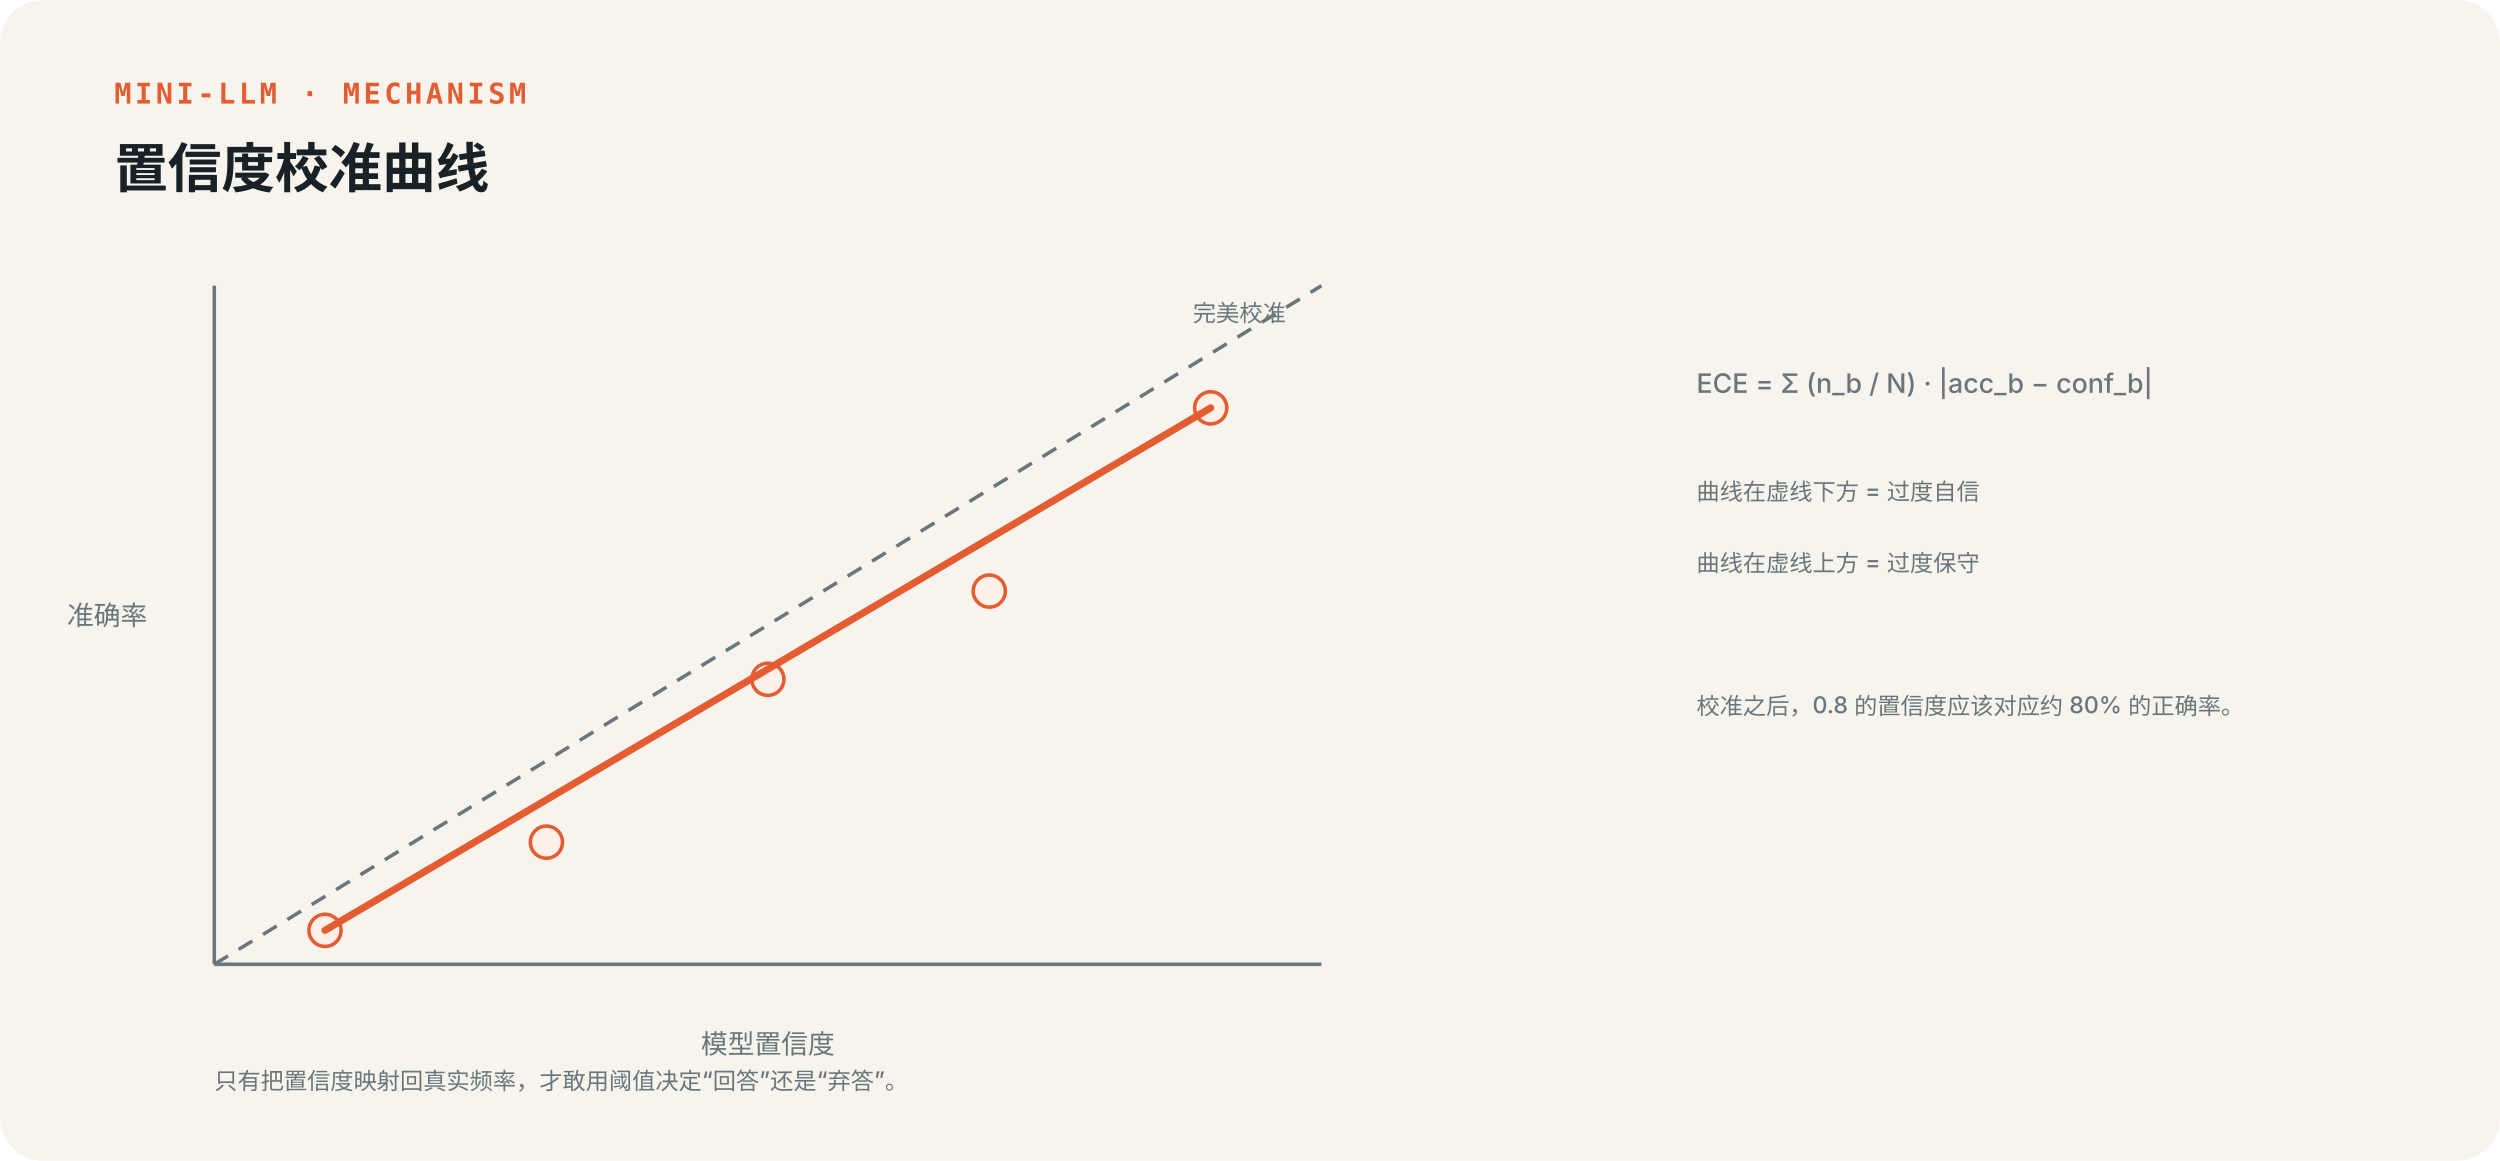
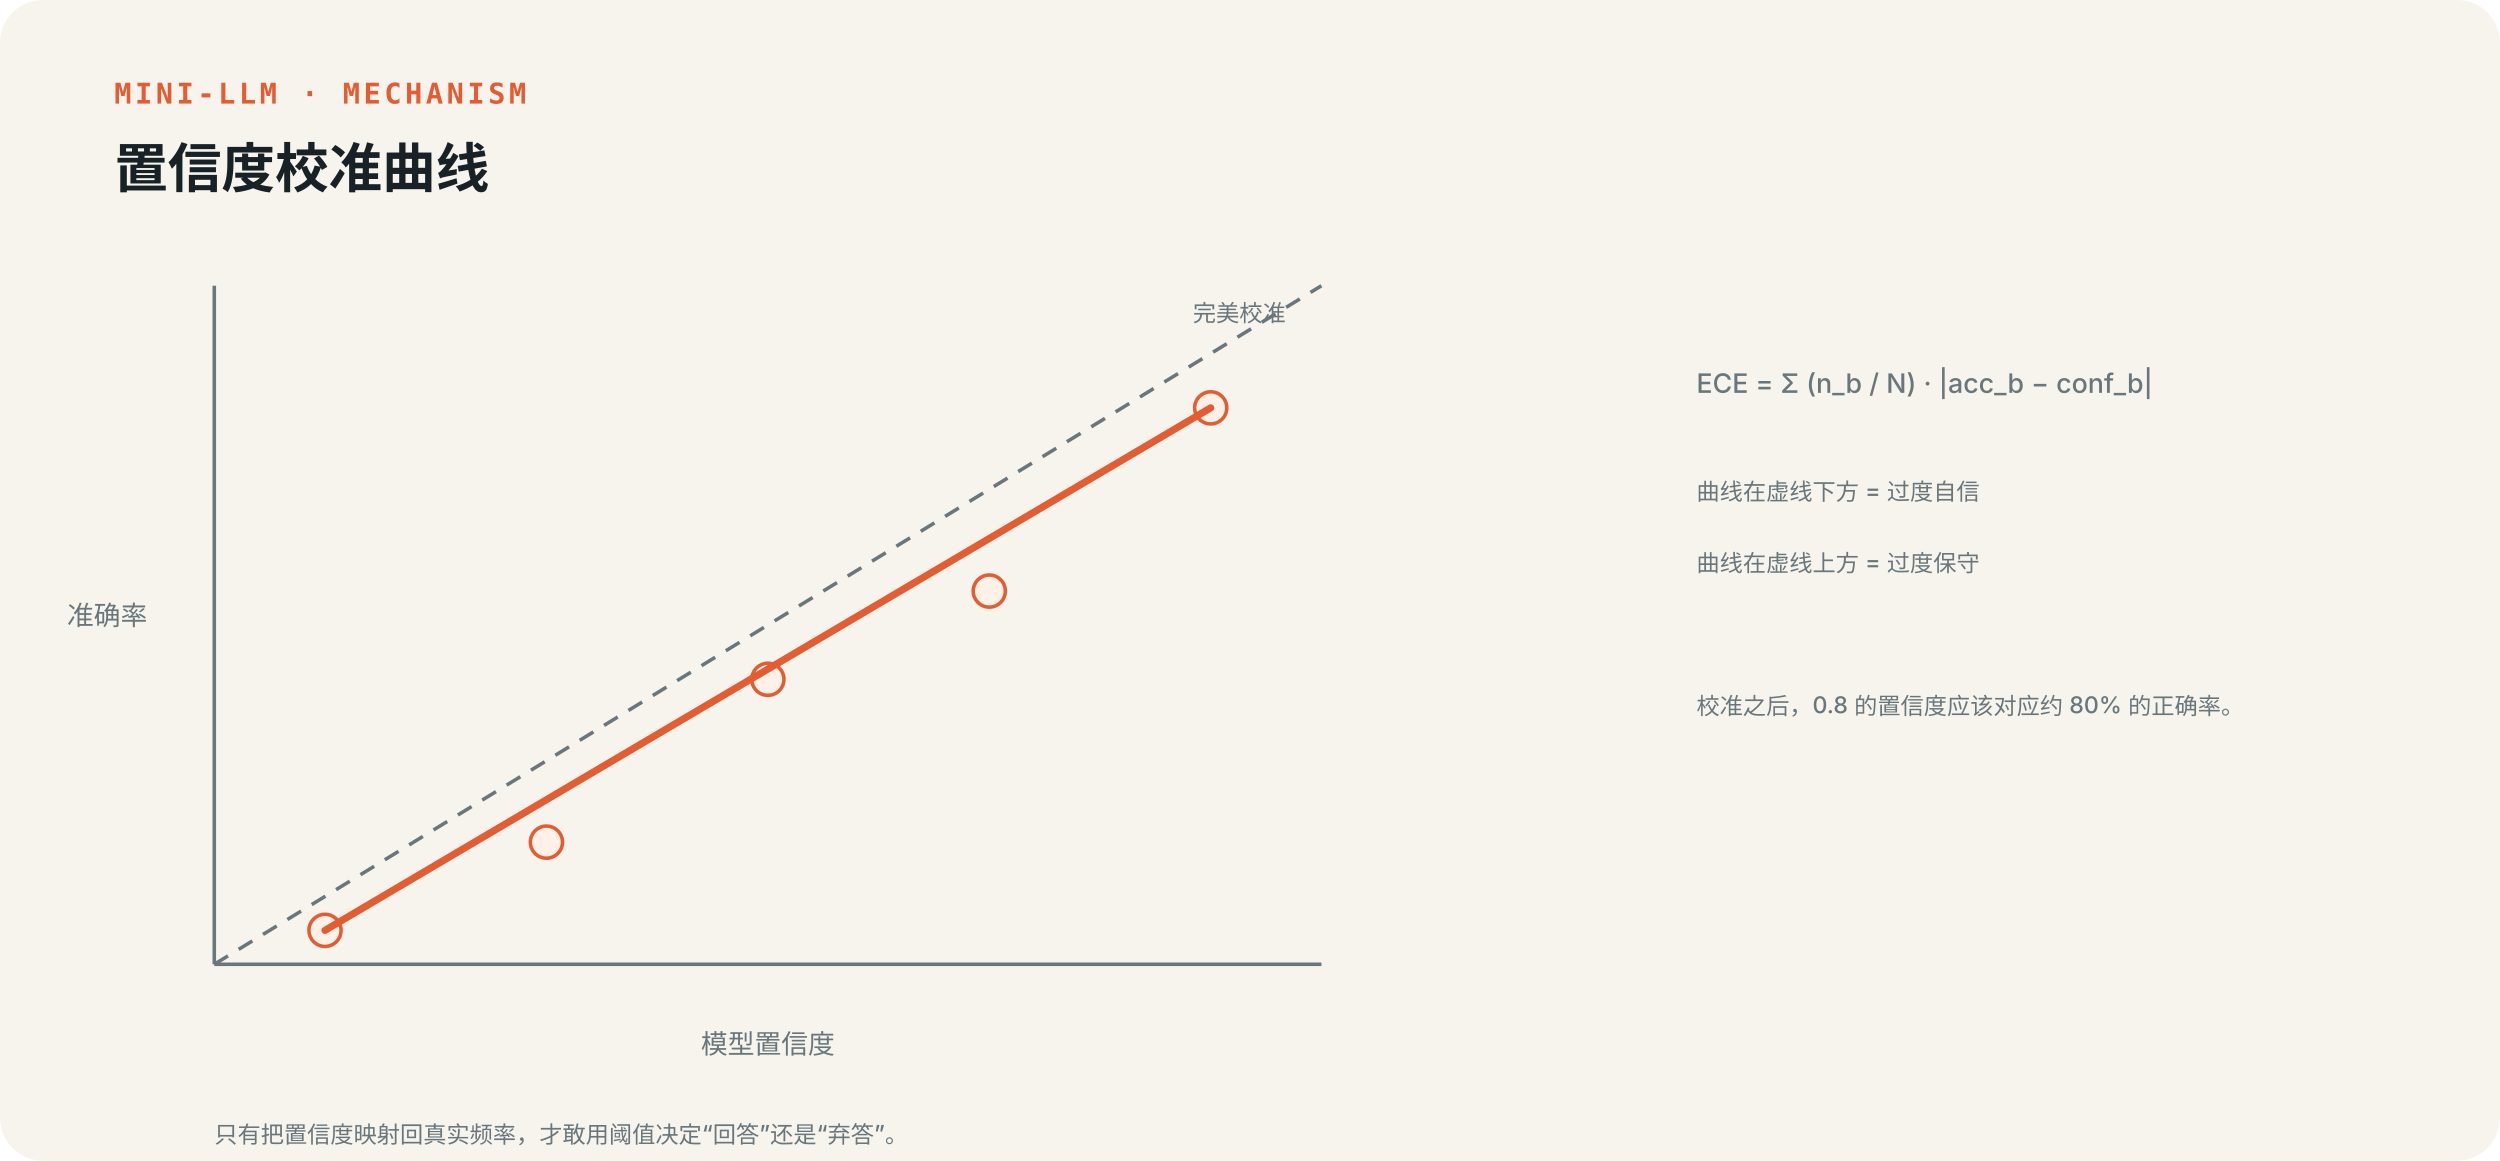
<svg xmlns="http://www.w3.org/2000/svg" width="1400" height="650" viewBox="0 0 1400 650" role="img" aria-labelledby="title desc">
  <defs>
    <marker id="arrow" markerWidth="10" markerHeight="10" refX="8" refY="3" orient="auto">
      <path d="M0,0 L0,6 L9,3 z" fill="currentColor" />
    </marker>
  </defs>
  <style>:root{color-scheme:light dark}.bg{fill:#f7f4ed}.title{fill:#172126;font:700 30px Inter,"Noto Sans SC","Microsoft YaHei",sans-serif}.kicker{fill:#e45d32;font:700 16px ui-monospace,Consolas,monospace;letter-spacing:2px}.box{fill:#fffdf8;stroke:#c4bdb1;stroke-width:2}.box.hot{fill:#fff0e8;stroke:#e45d32}.box.cool{fill:#eaf3f7;stroke:#3178a5}.box.good{fill:#eaf4ec;stroke:#4f8b62}.label{fill:#172126;font:650 18px Inter,"Noto Sans SC","Microsoft YaHei",sans-serif}.small{fill:#69777d;font:500 15px Inter,"Noto Sans SC","Microsoft YaHei",sans-serif}.tiny{fill:#69777d;font:500 13px Inter,"Noto Sans SC","Microsoft YaHei",sans-serif}.edge{color:#69777d;fill:none;stroke:currentColor;stroke-width:3;stroke-linecap:round;stroke-linejoin:round}.accent-edge{color:#e45d32;fill:none;stroke:currentColor;stroke-width:4;stroke-linecap:round;stroke-linejoin:round}.axis{fill:none;stroke:#69777d;stroke-width:2}.grid{stroke:#c4bdb1;stroke-width:1;opacity:.45}.dot{stroke:#fffdf8;stroke-width:3}.area{opacity:.14}@media(prefers-color-scheme:dark){.bg{fill:#101416}.title,.label{fill:#edf2f3}.kicker{fill:#ef855d}.box{fill:#182024;stroke:#526168}.box.hot{fill:#32211c;stroke:#e17750}.box.cool{fill:#172934;stroke:#4d91bc}.box.good{fill:#192b20;stroke:#65a779}.small{fill:#a8b4b9}.tiny{fill:#a8b4b9}.grid{stroke:#3c484e}.dot{stroke:#101416}}</style>
  <rect class="bg" width="1400" height="650" rx="24" />
  <text class="kicker" x="64" y="58">MINI-LLM · MECHANISM</text>
  <text class="title" x="64" y="105">置信度校准曲线</text>
  <line class="axis" x1="120" y1="540" x2="740" y2="540" />
  <line class="axis" x1="120" y1="540" x2="120" y2="160" />
  <line class="axis" x1="120" y1="540" x2="740" y2="160" stroke-dasharray="9 7" />
  <text class="small" x="430.0" y="590" text-anchor="middle">模型置信度</text>
  <text class="small" x="60" y="350.0" text-anchor="middle">准确率</text>
  <text class="tiny" x="720" y="180" text-anchor="end">完美校准</text>
  <circle cx="182.0" cy="521.0" r="9" class="box hot" />
  <circle cx="306.0" cy="471.6" r="9" class="box hot" />
  <circle cx="430.0" cy="380.4" r="9" class="box hot" />
  <circle cx="554.0" cy="331.0" r="9" class="box hot" />
  <circle cx="678.0" cy="228.4" r="9" class="box hot" />
  <line class="accent-edge" x1="182.0" y1="521.0" x2="678.0" y2="228.4" stroke-width="3" />
  <text class="small" x="950" y="220" text-anchor="start">ECE = Σ (n_b / N) · |acc_b − conf_b|</text>
  <text class="tiny" x="950" y="280" text-anchor="start">曲线在虚线下方 = 过度自信</text>
  <text class="tiny" x="950" y="320" text-anchor="start">曲线在虚线上方 = 过度保守</text>
  <text class="tiny" x="950" y="400" text-anchor="start">校准之后，0.8 的置信度应该对应约 80% 的正确率。</text>
-   <text class="tiny" x="120" y="610" text-anchor="start">只有把置信度映射回真实频率，才敢用阈值决定“回答”还是“弃答”。</text>
+   <text class="tiny" x="120" y="640" text-anchor="start">只有把置信度映射回真实频率，才敢用阈值决定“回答”还是“弃答”。</text>
</svg>
